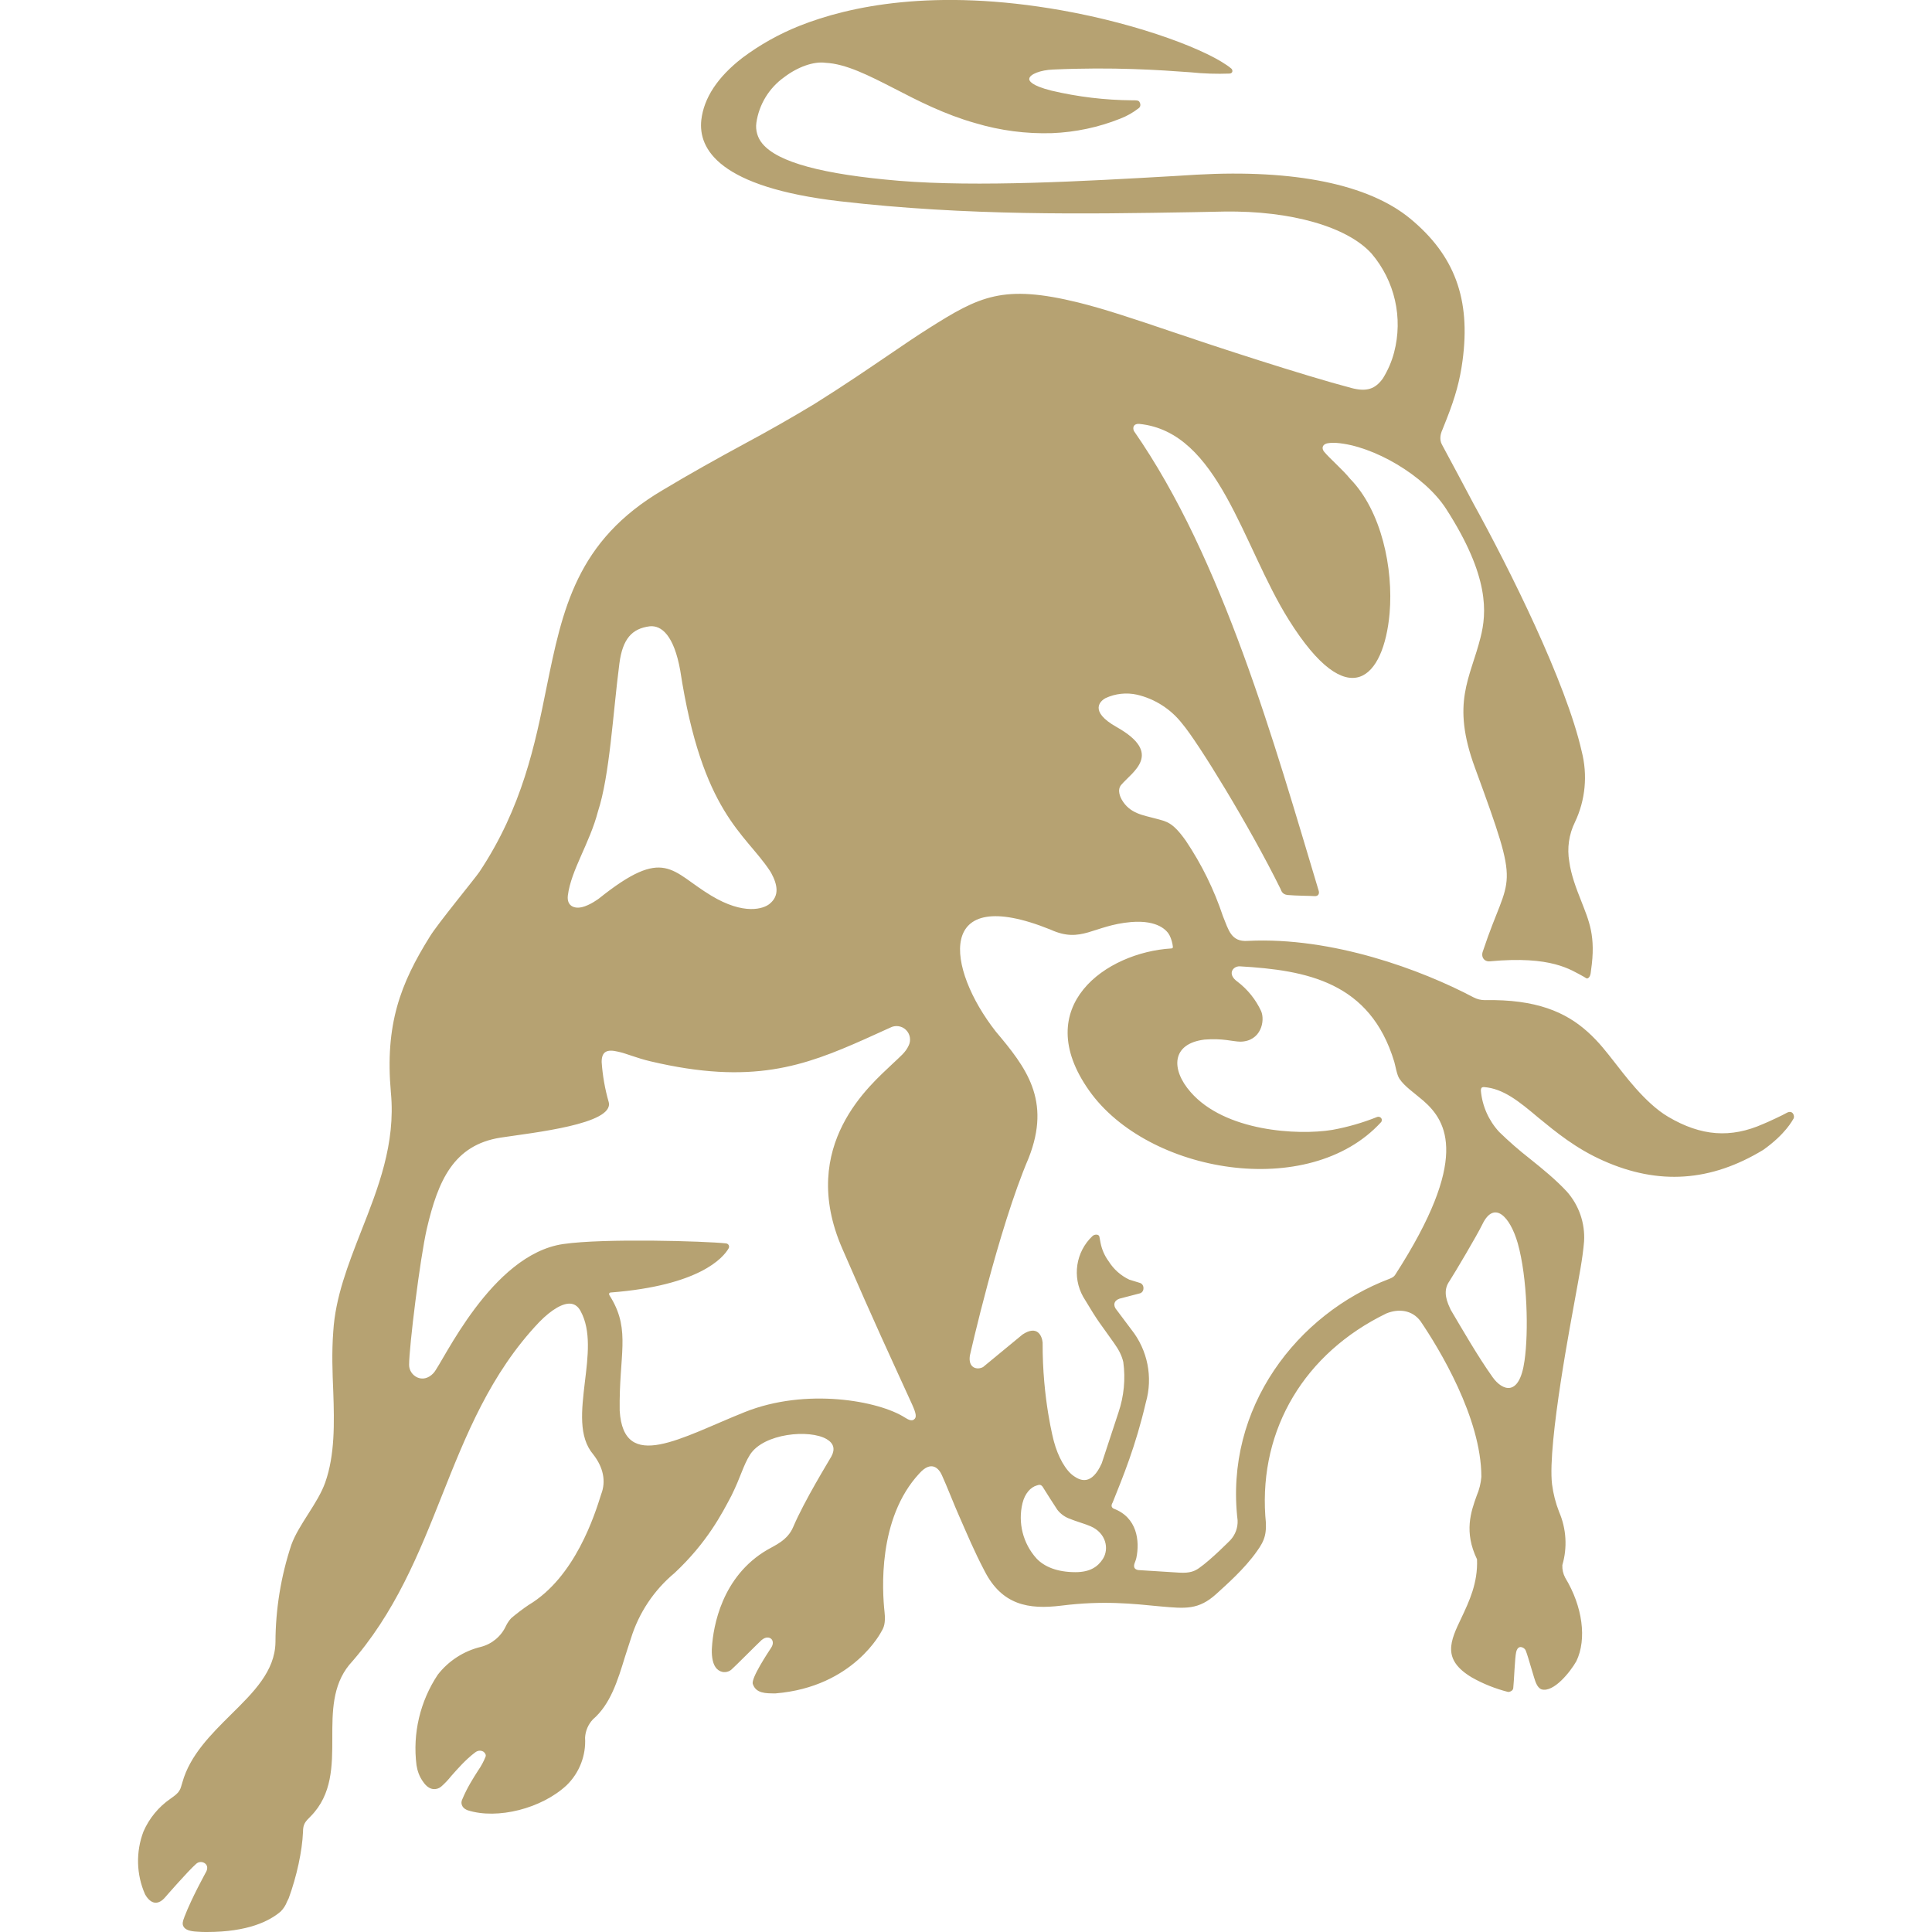
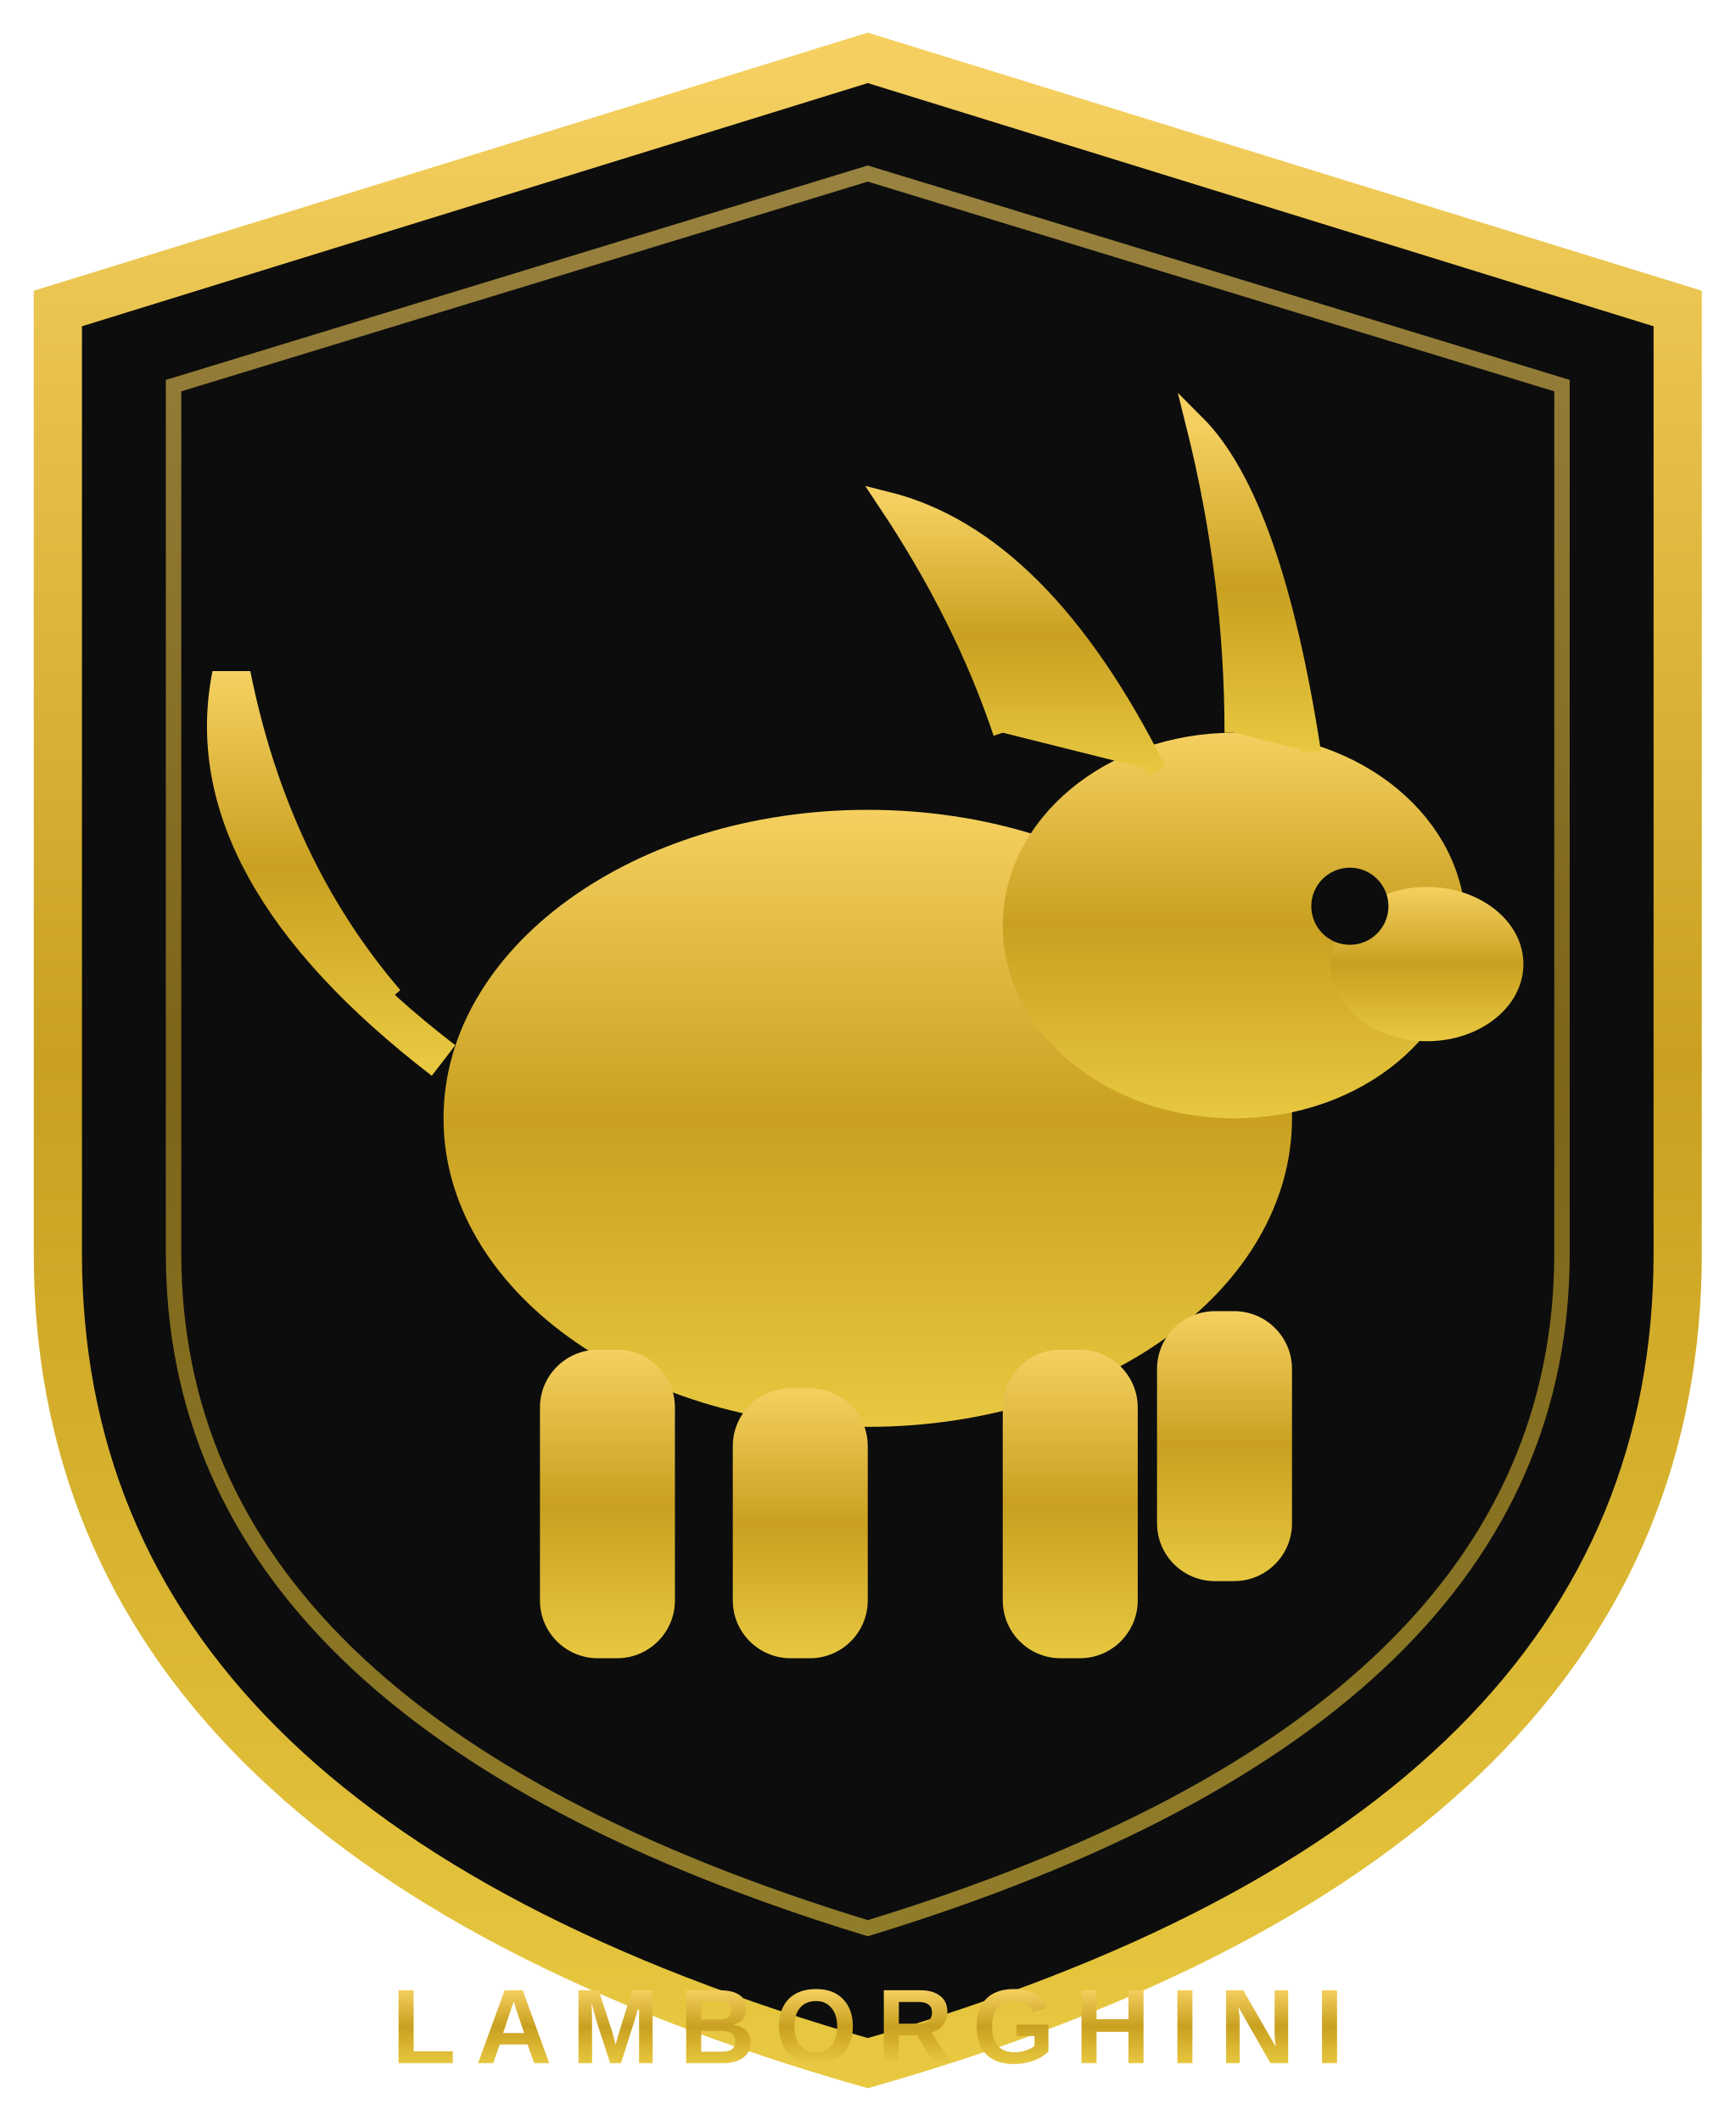
- <svg xmlns="http://www.w3.org/2000/svg" fill="#B6A272" role="img" viewBox="0 0 24 24">
-   <path d="M22.192 13.826c-.032.02-.232.114-.288.136-.406.18-.772.152-1.18-.088-.294-.172-.566-.552-.672-.684-.084-.106-.186-.244-.332-.374-.272-.244-.638-.404-1.272-.392a.3.3 0 0 1-.146-.036c-.64-.338-1.746-.752-2.8-.7-.21.016-.24-.136-.31-.306a3.866 3.866 0 0 0-.46-.936c-.168-.238-.24-.24-.378-.278-.152-.042-.32-.06-.42-.236-.012-.022-.062-.116-.006-.182.14-.164.528-.388-.056-.718-.356-.2-.196-.33-.138-.36a.614.614 0 0 1 .392-.042 1 1 0 0 1 .56.36c.19.222.832 1.264 1.222 2.054.006.01.014.066.086.074.108.01.296.01.334.014.06.004.06-.044.054-.064-.552-1.836-1.19-4.124-2.296-5.714-.02-.046-.002-.094.068-.088.988.1 1.276 1.51 1.856 2.434.744 1.19 1.18.724 1.252-.08.048-.56-.1-1.272-.49-1.672-.092-.114-.258-.256-.326-.34-.024-.032-.028-.082.038-.1a.446.446 0 0 1 .118-.006c.458.034 1.092.404 1.36.816.546.846.506 1.3.43 1.6-.128.512-.368.806-.07 1.618.588 1.604.434 1.268.1 2.278-.03.076.018.134.084.128.77-.072 1.004.104 1.17.192.018.01.032.024.044.02.03-.01.04-.048.044-.098.064-.432-.026-.616-.124-.87-.06-.15-.124-.32-.146-.484a.8.8 0 0 1 .07-.488c.131-.274.16-.587.084-.882-.194-.856-.896-2.264-1.344-3.076-.13-.245-.26-.49-.392-.734-.032-.06-.02-.128.006-.184l.054-.136c.108-.274.164-.48.196-.72.104-.766-.098-1.312-.652-1.768-.516-.424-1.432-.612-2.654-.544l-.26.016c-1.148.066-2.452.14-3.434.06-.95-.08-1.504-.23-1.696-.46a.332.332 0 0 1-.076-.262A.844.844 0 0 1 9.74.96c.17-.13.37-.2.514-.18.254.012.536.156.86.322.29.15.62.32 1.004.428a3 3 0 0 0 .952.124c.29-.012.576-.072.846-.18a.892.892 0 0 0 .232-.132c.02-.016.026-.048.004-.08-.014-.016-.03-.016-.09-.016a4.5 4.5 0 0 1-1-.12c-.256-.064-.28-.124-.276-.148.006-.056.14-.108.294-.114.752-.034 1.328.006 1.71.034.161.017.323.022.486.016.022-.002.03-.016.032-.022a.04.04 0 0 0-.012-.04c-.264-.22-1.126-.55-2.11-.724-1.582-.28-2.642-.05-3.252.192a3.103 3.103 0 0 0-.714.4c-.306.238-.476.496-.508.77-.04.364.224.836 1.72 1.01 1.586.184 3.068.158 4.374.136l.402-.008c.828-.012 1.528.188 1.83.522.289.34.393.798.28 1.228-.03.115-.078.224-.14.324-.094.13-.2.168-.39.118-.612-.162-1.704-.52-2.232-.7-.472-.16-.844-.284-1.16-.362-.936-.23-1.228-.078-1.858.32-.152.096-.306.2-.484.322-.26.176-.55.376-.94.62-.285.172-.575.337-.868.494-.332.18-.674.37-1.01.572-1.076.632-1.248 1.48-1.448 2.46-.14.696-.3 1.484-.832 2.284-.058.086-.52.646-.616.804-.366.586-.56 1.092-.484 1.94.06.636-.16 1.188-.37 1.722-.164.42-.32.82-.346 1.244-.02.264-.01.51 0 .748.014.394.02.788-.1 1.128-.092.26-.328.52-.42.772a3.874 3.874 0 0 0-.198 1.212c-.006.36-.272.622-.554.9-.248.246-.508.504-.602.84-.014.044-.02.078-.038.104-.024.04-.06.064-.11.1a.962.962 0 0 0-.336.408c-.096.253-.089.533.02.78.016.028.058.096.122.104.044.004.088-.02.13-.07 0 0 .276-.318.382-.412a.086.086 0 0 1 .108-.008c.032.022.038.06.02.1-.012.024-.178.32-.274.568l-.002.008c-.014.034-.03.08-.006.114.022.036.076.056.17.06.04.004.08.004.12.004.508 0 .776-.136.914-.254a.342.342 0 0 0 .08-.124l.02-.04c.1-.272.168-.588.178-.824 0-.1.028-.128.096-.196.268-.272.268-.628.268-.974 0-.32 0-.648.21-.906.57-.64.866-1.384 1.152-2.104.296-.744.6-1.514 1.208-2.154.154-.158.302-.244.4-.228.05.008.088.04.116.094.13.24.09.562.052.874-.042.354-.082.686.104.904.126.162.16.334.098.494-.08.256-.324 1.032-.902 1.376a2.44 2.44 0 0 0-.216.164.404.404 0 0 0-.064.094.473.473 0 0 1-.312.262.964.964 0 0 0-.536.346c-.22.331-.314.73-.264 1.124.01.06.03.138.088.214.034.048.074.076.116.082a.132.132 0 0 0 .1-.028c.046-.04.088-.084.126-.132.08-.09.178-.204.3-.296.04-.03.08-.022.104-.006.02.016.032.04.024.06a.85.85 0 0 1-.094.174c-.06.094-.134.21-.192.348-.016.03-.018.06-.006.084.016.04.06.056.07.06.37.118.92-.022 1.23-.312a.762.762 0 0 0 .228-.59.36.36 0 0 1 .098-.228c.216-.186.306-.476.4-.784l.072-.222c.098-.317.287-.6.542-.812.406-.38.59-.74.706-.96.118-.238.144-.37.23-.508.17-.268.742-.32.954-.194.088.052.106.124.058.214-.032.058-.334.546-.476.88-.07.164-.228.226-.32.28-.568.332-.672.956-.688 1.212-.006.08.002.186.044.246a.14.14 0 0 0 .09.06.136.136 0 0 0 .106-.028c.032-.026.34-.336.376-.368.052-.044.096-.036.12-.016.022.02.032.062 0 .11-.04.062-.254.382-.228.452.04.118.162.116.282.116.974-.08 1.318-.774 1.318-.774.024-.04.052-.094.036-.238-.028-.26-.088-1.16.432-1.72.154-.172.246-.056.28.02.064.14.156.378.21.498.112.254.188.44.32.692.216.424.546.482.952.432.526-.066.888-.024 1.24.01.3.026.466.046.688-.156.12-.11.35-.31.504-.53.1-.138.128-.226.104-.44-.072-1.082.49-2.022 1.504-2.514.152-.062.32-.044.424.096.228.336.756 1.2.756 1.934a.746.746 0 0 1-.058.234c-.072.2-.16.45.004.79.012.294-.098.524-.194.728-.138.288-.246.516.13.74.141.08.293.14.45.18a.074.074 0 0 0 .04-.012.048.048 0 0 0 .024-.034c.01-.086.02-.38.036-.448.006-.028.02-.06.052-.064.03 0 .06.022.068.046.03.072.106.36.128.404.018.04.04.066.068.076.15.042.356-.216.432-.35.132-.274.078-.68-.138-1.036a.304.304 0 0 1-.036-.158.974.974 0 0 0-.04-.66 1.452 1.452 0 0 1-.088-.344c-.06-.508.254-2.12.282-2.284.054-.3.098-.514.116-.734a.856.856 0 0 0-.216-.62c-.136-.146-.3-.28-.46-.408a4.603 4.603 0 0 1-.378-.33.87.87 0 0 1-.228-.512c0-.02.004-.034.012-.04a.045.045 0 0 1 .026-.006c.24.018.434.176.676.38.22.18.466.384.81.536.684.304 1.332.26 1.984-.136.276-.196.362-.366.376-.388.018-.03-.008-.116-.088-.07ZM7.054 11.124c.04-.316.272-.65.374-1.044.146-.444.186-1.22.266-1.836.04-.308.156-.436.378-.464.146-.014.3.114.378.548.272 1.774.804 2.02 1.114 2.49a.328.328 0 0 1 .016.026c.08.148.104.284-.02.384-.072.06-.316.146-.728-.104-.496-.298-.57-.62-1.392.038 0 0-.11.084-.214.108-.09.02-.188-.014-.172-.146Zm4.3 6.51c-.03.02-.064.006-.112-.024-.326-.21-1.23-.374-1.992-.068-.786.314-1.504.76-1.552-.018-.01-.688.136-.988-.104-1.396l-.02-.032c-.02-.032.004-.04.012-.04 1.102-.086 1.398-.43 1.466-.55.014-.028-.004-.056-.032-.06-.254-.028-1.518-.066-2.024.008-.894.13-1.494 1.474-1.61 1.602-.134.146-.304.034-.304-.1 0-.224.134-1.314.22-1.692.14-.598.332-1.04.916-1.132.408-.062 1.412-.168 1.344-.44a2.388 2.388 0 0 1-.088-.5c0-.132.068-.16.202-.128.1.02.232.08.404.12 1.26.298 1.908.06 2.66-.274l.318-.144a.168.168 0 0 1 .23.222c-.04.086-.094.126-.21.236-.248.24-1.174 1-.616 2.284.434 1 .56 1.26.87 1.942.05.112.058.16.02.184h.002Zm2.346 1.732c-.062.096-.158.164-.34.164-.228 0-.388-.068-.484-.17a.758.758 0 0 1-.174-.688c.03-.12.1-.198.18-.22.032-.012.05-.008.068.014.034.054.156.248.184.288a.342.342 0 0 0 .142.108c.092.038.21.07.272.098.19.082.234.278.152.406Zm3.638-3.54c-.024.04-.046.046-.078.06-1.142.432-2.052 1.6-1.886 3a.338.338 0 0 1-.09.246s-.24.244-.39.348c-.052.036-.11.064-.244.056l-.51-.032c-.08-.014-.046-.084-.04-.1a.34.34 0 0 0 .016-.05c.044-.21.012-.504-.284-.614-.042-.024-.016-.064-.01-.076.126-.314.286-.7.412-1.242.09-.313.023-.65-.18-.906l-.18-.24c-.052-.058-.038-.12.034-.144l.254-.066c.06-.02.056-.114-.004-.13l-.13-.04a.61.61 0 0 1-.256-.228.57.57 0 0 1-.1-.226l-.014-.074c-.002-.038-.06-.04-.088-.012a.62.62 0 0 0-.114.754c.206.344.198.31.38.57.06.084.098.154.118.24.029.21.008.425-.06.626l-.208.632c-.126.28-.266.214-.344.16-.104-.068-.2-.244-.25-.432 0 0-.144-.526-.14-1.228-.008-.084-.066-.222-.25-.1l-.49.404c-.068.038-.188.018-.164-.142 0 0 .352-1.57.73-2.454.284-.72-.032-1.126-.408-1.572-.618-.788-.756-1.846.68-1.266.386.176.524-.052 1-.094.34-.028.452.11.48.168a.422.422 0 0 1 .04.14c0 .012-.004.02-.02.02-.804.048-1.764.716-1.02 1.766.726 1.028 2.73 1.372 3.626.392.012-.012.014-.042-.004-.056a.044.044 0 0 0-.046-.008 2.9 2.9 0 0 1-.556.16c-.428.07-1.334.02-1.76-.47-.246-.28-.24-.602.174-.652.23-.018.344.024.444.026.258-.004.31-.26.258-.38a.976.976 0 0 0-.292-.364c-.134-.094-.06-.194.026-.192.828.048 1.62.192 1.92 1.186.012.038.032.164.064.21.064.096.174.168.298.274.3.262.57.73-.344 2.152Zm1.076-.616c.146-.304.344-.1.44.234.12.426.136 1.108.084 1.46-.064.46-.28.368-.396.204-.184-.258-.38-.6-.52-.836a.294.294 0 0 1-.01-.022c-.064-.134-.074-.24-.006-.336.068-.106.34-.564.408-.704Z" />
+ <svg xmlns="http://www.w3.org/2000/svg" viewBox="0 0 90 110" role="img">
+   <defs>
+     <linearGradient id="lb-gold" x1="0" y1="0" x2="0" y2="1">
+       <stop offset="0" stop-color="#F5D060" />
+       <stop offset="0.5" stop-color="#C9A020" />
+       <stop offset="1" stop-color="#E8C840" />
+     </linearGradient>
+   </defs>
+   <path d="M45,3 L87,16 L87,65 Q87,95 45,107 Q3,95 3,65 L3,16 Z" fill="#0D0D0D" />
+   <path d="M45,3 L87,16 L87,65 Q87,95 45,107 Q3,95 3,65 L3,16 Z" fill="none" stroke="url(#lb-gold)" stroke-width="2.5" />
+   <path d="M45,9 L81,20 L81,65 Q81,89 45,100 Q9,89 9,65 L9,20 Z" fill="none" stroke="url(#lb-gold)" stroke-width="0.8" opacity="0.6" />
+   <ellipse cx="45" cy="58" rx="22" ry="16" fill="url(#lb-gold)" />
+   <ellipse cx="64" cy="48" rx="12" ry="10" fill="url(#lb-gold)" />
+   <ellipse cx="74" cy="50" rx="5" ry="4" fill="url(#lb-gold)" />
+   <path d="M60,40 Q54,28 46,26 Q50,32 52,38" fill="url(#lb-gold)" stroke="url(#lb-gold)" stroke-width="1" />
+   <path d="M68,39 Q66,26 62,22 Q64,30 64,38" fill="url(#lb-gold)" stroke="url(#lb-gold)" stroke-width="1" />
+   <rect x="28" y="70" width="7" height="16" rx="3" fill="url(#lb-gold)" />
+   <rect x="38" y="72" width="7" height="14" rx="3" fill="url(#lb-gold)" />
+   <rect x="52" y="70" width="7" height="16" rx="3" fill="url(#lb-gold)" />
+   <rect x="60" y="68" width="7" height="14" rx="3" fill="url(#lb-gold)" />
+   <path d="M23,55 Q10,45 12,35 Q14,45 20,52" fill="url(#lb-gold)" stroke="url(#lb-gold)" stroke-width="2" fill-opacity="0.8" />
+   <circle cx="70" cy="47" r="2" fill="#0D0D0D" />
+   <text x="45" y="107" text-anchor="middle" font-size="5.5" font-weight="700" font-family="Arial,sans-serif" fill="url(#lb-gold)" letter-spacing="1">LAMBORGHINI</text>
</svg>
